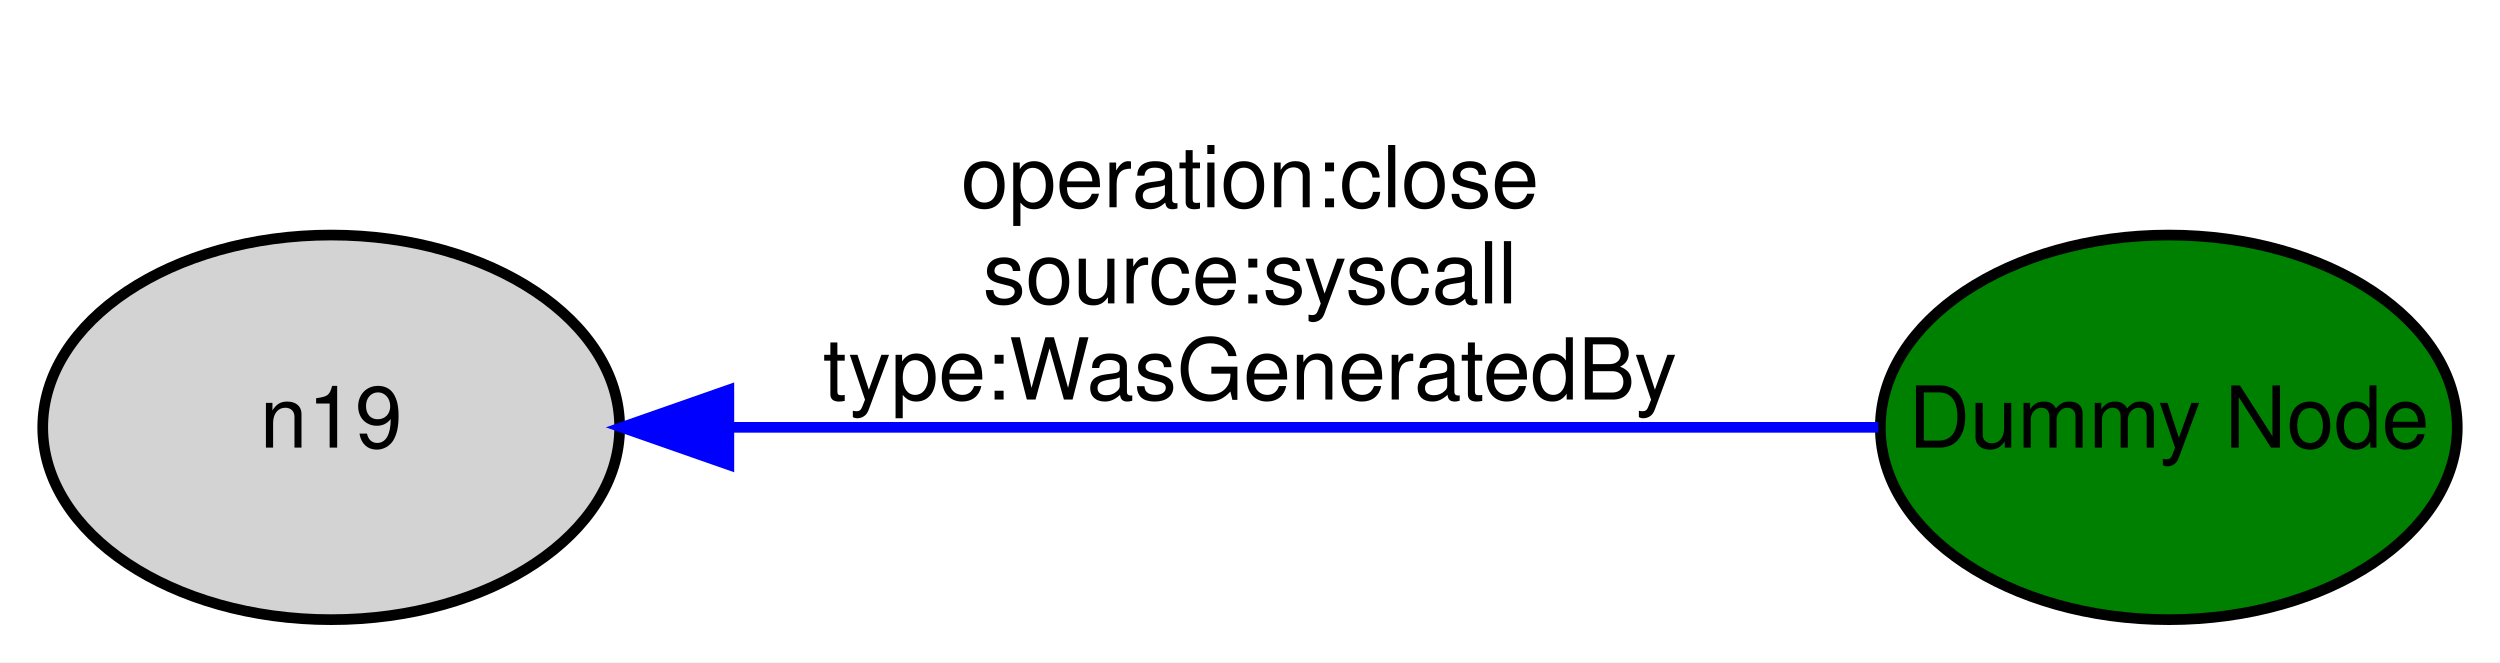
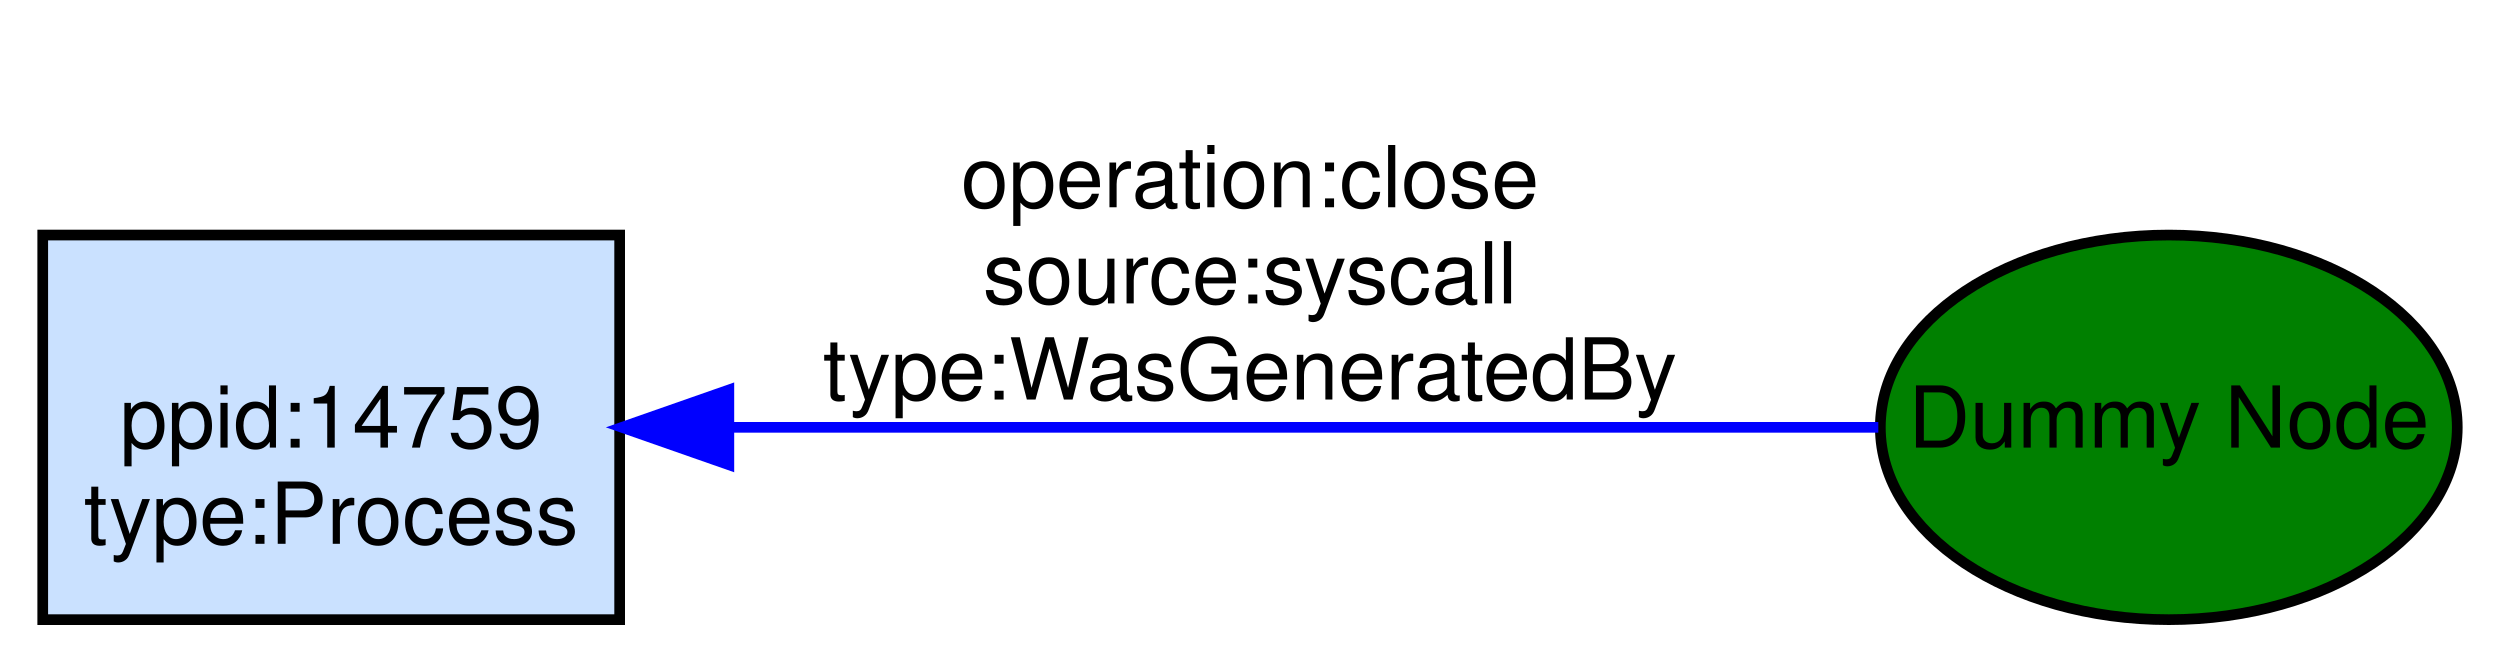
<svg xmlns="http://www.w3.org/2000/svg" width="234pt" height="62pt" viewBox="0.00 0.00 234.00 62.00">
  <g id="graph0" class="graph" transform="scale(1 1) rotate(0) translate(4 58)">
-     <polygon fill="white" stroke="none" points="-4,4 -4,-58 230,-58 230,4 -4,4" />
+     <polygon fill="white" stroke="white" points="-4,5 -4,-58 231,-58 231,5 -4,5" />
    <g id="node1" class="node">
+       <polygon fill="#cae1ff" stroke="black" points="54,-36 0,-36 0,-0 54,-0 54,-36" />
+       <text text-anchor="middle" x="27" y="-16.1" font-family="Helvetica,sans-Serif" font-size="8.00">ppid:14759</text>
+       <text text-anchor="middle" x="27" y="-7.1" font-family="Helvetica,sans-Serif" font-size="8.00">type:Process</text>
+     </g>
+     <g id="node2" class="node">
      <ellipse fill="green" stroke="black" cx="199" cy="-18" rx="27" ry="18" />
      <text text-anchor="middle" x="199" y="-16.1" font-family="Helvetica,sans-Serif" font-size="8.00">Dummy Node</text>
-     </g>
-     <g id="node2" class="node">
-       <ellipse fill="lightgrey" stroke="black" cx="27" cy="-18" rx="27" ry="18" />
-       <text text-anchor="middle" x="27" y="-16.1" font-family="Helvetica,sans-Serif" font-size="8.00">n19</text>
    </g>
    <g id="edge1" class="edge">
      <path fill="none" stroke="blue" d="M171.81,-18C143.108,-18 96.86,-18 64.584,-18" />
      <polygon fill="blue" stroke="blue" points="64.22,-14.5 54.22,-18 64.22,-21.5 64.22,-14.5" />
      <text text-anchor="middle" x="113" y="-38.6" font-family="Helvetica,sans-Serif" font-size="8.00">operation:close</text>
      <text text-anchor="middle" x="113" y="-29.6" font-family="Helvetica,sans-Serif" font-size="8.00">source:syscall</text>
      <text text-anchor="middle" x="113" y="-20.6" font-family="Helvetica,sans-Serif" font-size="8.00">type:WasGeneratedBy</text>
    </g>
  </g>
</svg>
